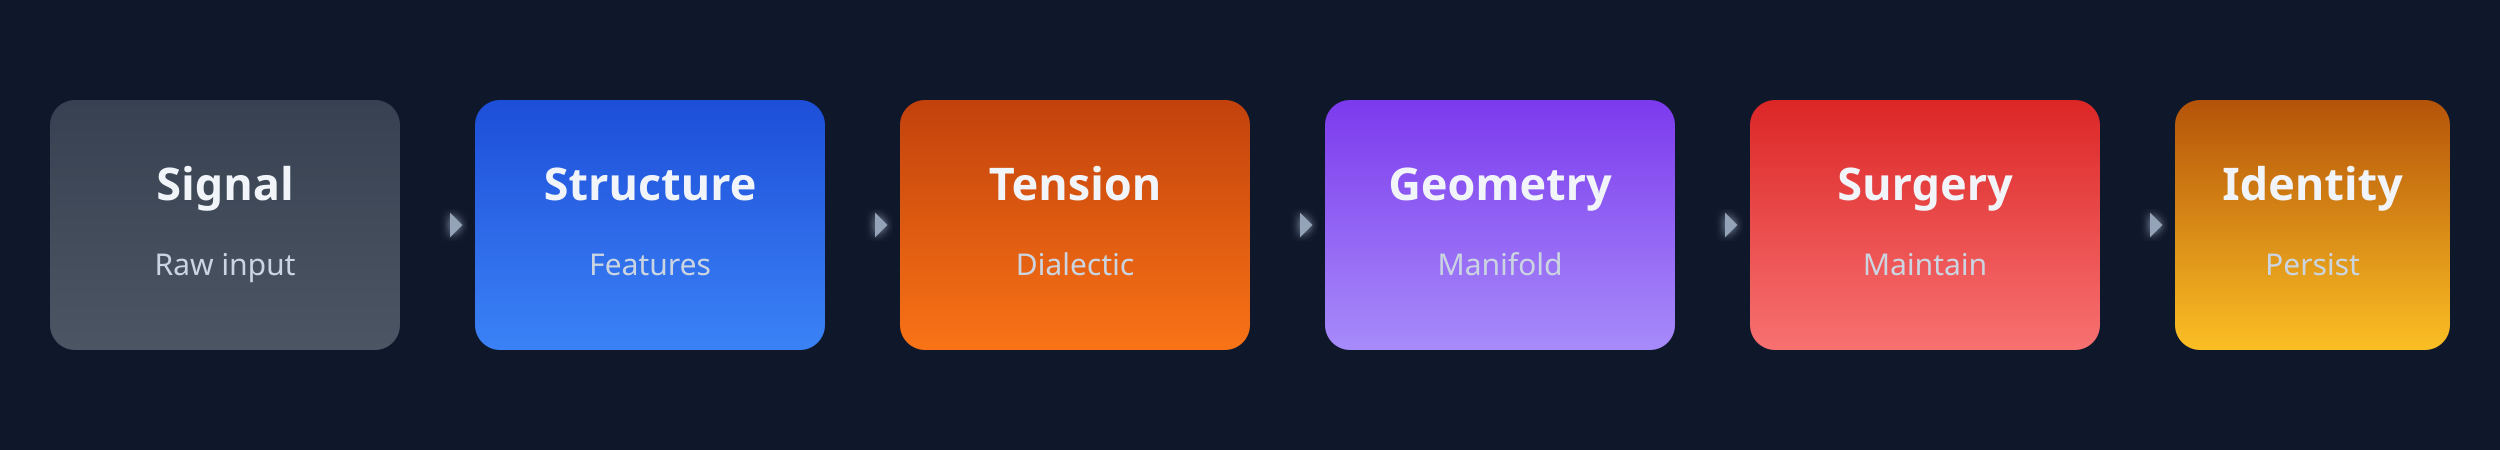
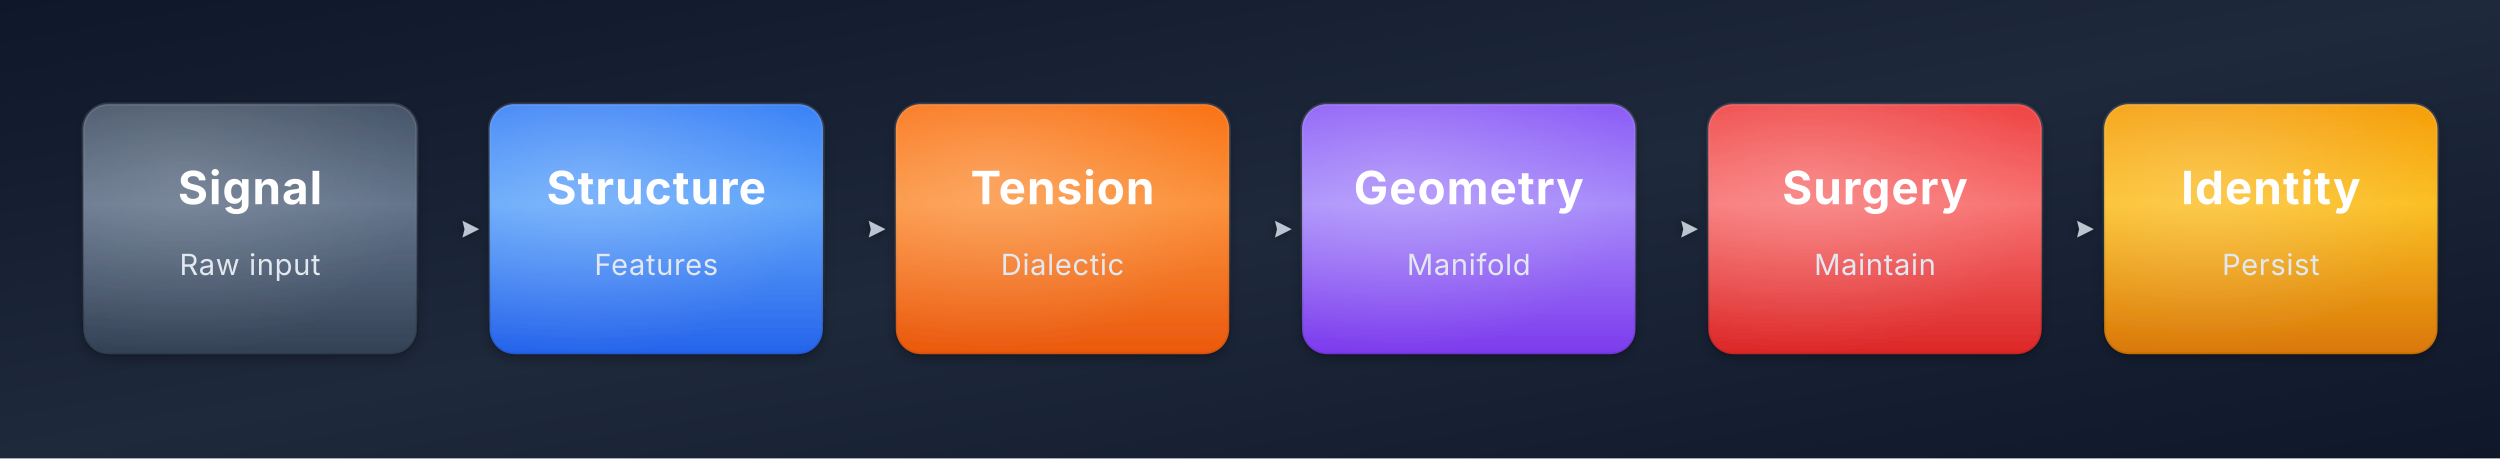
- <svg xmlns="http://www.w3.org/2000/svg" viewBox="0 0 1000 180" width="1000" height="180">
-   <rect width="1000" height="180" fill="#0f172a" />
+ <svg xmlns="http://www.w3.org/2000/svg" viewBox="0 0 1200 220" width="1200" height="220">
  <defs>
+     <linearGradient id="bgGrad" x1="0%" y1="0%" x2="100%" y2="100%">
+       <stop offset="0%" style="stop-color:#0f172a;stop-opacity:1" />
+       <stop offset="50%" style="stop-color:#1e293b;stop-opacity:1" />
+       <stop offset="100%" style="stop-color:#0f172a;stop-opacity:1" />
+     </linearGradient>
    <linearGradient id="grad1" x1="0%" y1="0%" x2="0%" y2="100%">
-       <stop offset="0%" style="stop-color:#374151;stop-opacity:1" />
-       <stop offset="100%" style="stop-color:#4b5563;stop-opacity:1" />
+       <stop offset="0%" style="stop-color:#475569;stop-opacity:1" />
+       <stop offset="40%" style="stop-color:#64748b;stop-opacity:1" />
+       <stop offset="100%" style="stop-color:#334155;stop-opacity:1" />
    </linearGradient>
    <linearGradient id="grad2" x1="0%" y1="0%" x2="0%" y2="100%">
-       <stop offset="0%" style="stop-color:#1d4ed8;stop-opacity:1" />
-       <stop offset="100%" style="stop-color:#3b82f6;stop-opacity:1" />
+       <stop offset="0%" style="stop-color:#3b82f6;stop-opacity:1" />
+       <stop offset="40%" style="stop-color:#60a5fa;stop-opacity:1" />
+       <stop offset="100%" style="stop-color:#2563eb;stop-opacity:1" />
    </linearGradient>
    <linearGradient id="grad3" x1="0%" y1="0%" x2="0%" y2="100%">
-       <stop offset="0%" style="stop-color:#c2410c;stop-opacity:1" />
-       <stop offset="100%" style="stop-color:#f97316;stop-opacity:1" />
+       <stop offset="0%" style="stop-color:#f97316;stop-opacity:1" />
+       <stop offset="40%" style="stop-color:#fb923c;stop-opacity:1" />
+       <stop offset="100%" style="stop-color:#ea580c;stop-opacity:1" />
    </linearGradient>
    <linearGradient id="grad4" x1="0%" y1="0%" x2="0%" y2="100%">
-       <stop offset="0%" style="stop-color:#7c3aed;stop-opacity:1" />
-       <stop offset="100%" style="stop-color:#a78bfa;stop-opacity:1" />
+       <stop offset="0%" style="stop-color:#8b5cf6;stop-opacity:1" />
+       <stop offset="40%" style="stop-color:#a78bfa;stop-opacity:1" />
+       <stop offset="100%" style="stop-color:#7c3aed;stop-opacity:1" />
    </linearGradient>
    <linearGradient id="grad5" x1="0%" y1="0%" x2="0%" y2="100%">
-       <stop offset="0%" style="stop-color:#dc2626;stop-opacity:1" />
-       <stop offset="100%" style="stop-color:#f87171;stop-opacity:1" />
+       <stop offset="0%" style="stop-color:#ef4444;stop-opacity:1" />
+       <stop offset="40%" style="stop-color:#f87171;stop-opacity:1" />
+       <stop offset="100%" style="stop-color:#dc2626;stop-opacity:1" />
    </linearGradient>
    <linearGradient id="grad6" x1="0%" y1="0%" x2="0%" y2="100%">
-       <stop offset="0%" style="stop-color:#b45309;stop-opacity:1" />
-       <stop offset="100%" style="stop-color:#fbbf24;stop-opacity:1" />
+       <stop offset="0%" style="stop-color:#f59e0b;stop-opacity:1" />
+       <stop offset="40%" style="stop-color:#fbbf24;stop-opacity:1" />
+       <stop offset="100%" style="stop-color:#d97706;stop-opacity:1" />
    </linearGradient>
+     <radialGradient id="highlight1" cx="30%" cy="30%" r="70%">
+       <stop offset="0%" style="stop-color:#ffffff;stop-opacity:0.15" />
+       <stop offset="100%" style="stop-color:#ffffff;stop-opacity:0" />
+     </radialGradient>
+     <radialGradient id="highlight2" cx="30%" cy="30%" r="70%">
+       <stop offset="0%" style="stop-color:#ffffff;stop-opacity:0.2" />
+       <stop offset="100%" style="stop-color:#ffffff;stop-opacity:0" />
+     </radialGradient>
+     <radialGradient id="highlight3" cx="30%" cy="30%" r="70%">
+       <stop offset="0%" style="stop-color:#ffffff;stop-opacity:0.2" />
+       <stop offset="100%" style="stop-color:#ffffff;stop-opacity:0" />
+     </radialGradient>
+     <radialGradient id="highlight4" cx="30%" cy="30%" r="70%">
+       <stop offset="0%" style="stop-color:#ffffff;stop-opacity:0.2" />
+       <stop offset="100%" style="stop-color:#ffffff;stop-opacity:0" />
+     </radialGradient>
+     <radialGradient id="highlight5" cx="30%" cy="30%" r="70%">
+       <stop offset="0%" style="stop-color:#ffffff;stop-opacity:0.2" />
+       <stop offset="100%" style="stop-color:#ffffff;stop-opacity:0" />
+     </radialGradient>
+     <radialGradient id="highlight6" cx="30%" cy="30%" r="70%">
+       <stop offset="0%" style="stop-color:#ffffff;stop-opacity:0.2" />
+       <stop offset="100%" style="stop-color:#ffffff;stop-opacity:0" />
+     </radialGradient>
    <linearGradient id="arrowGrad" x1="0%" y1="0%" x2="100%" y2="0%">
-       <stop offset="0%" style="stop-color:#64748b;stop-opacity:0.6" />
-       <stop offset="50%" style="stop-color:#94a3b8;stop-opacity:1" />
-       <stop offset="100%" style="stop-color:#64748b;stop-opacity:0.6" />
+       <stop offset="0%" style="stop-color:#64748b;stop-opacity:0.3" />
+       <stop offset="30%" style="stop-color:#94a3b8;stop-opacity:0.7" />
+       <stop offset="60%" style="stop-color:#cbd5e1;stop-opacity:1" />
+       <stop offset="100%" style="stop-color:#e2e8f0;stop-opacity:0.4" />
    </linearGradient>
-     <filter id="glow">
-       <feGaussianBlur stdDeviation="2" result="coloredBlur" />
+     <filter id="softShadow" x="-50%" y="-50%" width="200%" height="200%">
+       <feGaussianBlur in="SourceAlpha" stdDeviation="3" />
+       <feOffset dx="0" dy="2" result="offsetblur" />
+       <feComponentTransfer>
+         <feFuncA type="linear" slope="0.3" />
+       </feComponentTransfer>
      <feMerge>
-         <feMergeNode in="coloredBlur" />
+         <feMergeNode />
        <feMergeNode in="SourceGraphic" />
      </feMerge>
    </filter>
+     <filter id="arrowGlow" x="-50%" y="-50%" width="200%" height="200%">
+       <feGaussianBlur in="SourceAlpha" stdDeviation="2.5" />
+       <feOffset dx="0" dy="0" result="offsetblur" />
+       <feComponentTransfer>
+         <feFuncA type="linear" slope="0.6" />
+       </feComponentTransfer>
+       <feMerge>
+         <feMergeNode />
+         <feMergeNode in="SourceGraphic" />
+       </feMerge>
+     </filter>
+     <filter id="innerShadow" x="-50%" y="-50%" width="200%" height="200%">
+       <feGaussianBlur in="SourceAlpha" stdDeviation="2" />
+       <feOffset dx="0" dy="1" result="offsetblur" />
+       <feFlood flood-color="#000000" flood-opacity="0.2" />
+       <feComposite in2="offsetblur" operator="in" />
+       <feMerge>
+         <feMergeNode />
+         <feMergeNode in="SourceGraphic" />
+       </feMerge>
+     </filter>
+     <linearGradient id="borderGrad" x1="0%" y1="0%" x2="0%" y2="100%">
+       <stop offset="0%" style="stop-color:#ffffff;stop-opacity:0.2" />
+       <stop offset="100%" style="stop-color:#000000;stop-opacity:0.2" />
+     </linearGradient>
  </defs>
-   <rect x="20" y="40" width="140" height="100" rx="10" fill="url(#grad1)" />
-   <text x="90" y="80" text-anchor="middle" fill="#f1f5f9" font-family="sans-serif" font-size="18" font-weight="bold">Signal</text>
-   <text x="90" y="110" text-anchor="middle" fill="#cbd5e1" font-family="sans-serif" font-size="12">Raw input</text>
-   <g filter="url(#glow)">
-     <line x1="165" y1="90" x2="185" y2="90" stroke="url(#arrowGrad)" stroke-width="2" />
-     <polygon points="185,90 180,85 180,95" fill="#94a3b8" />
+   <rect width="1200" height="220" fill="url(#bgGrad)" />
+   <g filter="url(#softShadow)">
+     <rect x="40" y="50" width="160" height="120" rx="12" fill="url(#grad1)" />
+     <rect x="40" y="50" width="160" height="120" rx="12" fill="url(#highlight1)" />
+     <rect x="40" y="50" width="160" height="120" rx="12" fill="none" stroke="url(#borderGrad)" stroke-width="1.5" opacity="0.5" />
  </g>
-   <rect x="190" y="40" width="140" height="100" rx="10" fill="url(#grad2)" />
-   <text x="260" y="80" text-anchor="middle" fill="#f1f5f9" font-family="sans-serif" font-size="18" font-weight="bold">Structure</text>
-   <text x="260" y="110" text-anchor="middle" fill="#cbd5e1" font-family="sans-serif" font-size="12">Features</text>
-   <g filter="url(#glow)">
-     <line x1="335" y1="90" x2="355" y2="90" stroke="url(#arrowGrad)" stroke-width="2" />
-     <polygon points="355,90 350,85 350,95" fill="#94a3b8" />
+   <text x="120" y="98" text-anchor="middle" fill="#ffffff" font-family="system-ui, -apple-system, sans-serif" font-size="22" font-weight="700" letter-spacing="0.5">Signal</text>
+   <text x="120" y="132" text-anchor="middle" fill="#e2e8f0" font-family="system-ui, -apple-system, sans-serif" font-size="14" font-weight="400" letter-spacing="0.3">Raw input</text>
+   <g filter="url(#arrowGlow)">
+     <path d="M 205 110 Q 220 110, 230 110" stroke="url(#arrowGrad)" stroke-width="3" fill="none" stroke-linecap="round" />
+     <path d="M 230 110 L 222 106 L 223 110 L 222 114 Z" fill="#cbd5e1" opacity="0.9" />
  </g>
-   <rect x="360" y="40" width="140" height="100" rx="10" fill="url(#grad3)" />
-   <text x="430" y="80" text-anchor="middle" fill="#f1f5f9" font-family="sans-serif" font-size="18" font-weight="bold">Tension</text>
-   <text x="430" y="110" text-anchor="middle" fill="#cbd5e1" font-family="sans-serif" font-size="12">Dialectic</text>
-   <g filter="url(#glow)">
-     <line x1="505" y1="90" x2="525" y2="90" stroke="url(#arrowGrad)" stroke-width="2" />
-     <polygon points="525,90 520,85 520,95" fill="#94a3b8" />
+   <g filter="url(#softShadow)">
+     <rect x="235" y="50" width="160" height="120" rx="12" fill="url(#grad2)" />
+     <rect x="235" y="50" width="160" height="120" rx="12" fill="url(#highlight2)" />
+     <rect x="235" y="50" width="160" height="120" rx="12" fill="none" stroke="url(#borderGrad)" stroke-width="1.5" opacity="0.5" />
  </g>
-   <rect x="530" y="40" width="140" height="100" rx="10" fill="url(#grad4)" />
-   <text x="600" y="80" text-anchor="middle" fill="#f1f5f9" font-family="sans-serif" font-size="18" font-weight="bold">Geometry</text>
-   <text x="600" y="110" text-anchor="middle" fill="#cbd5e1" font-family="sans-serif" font-size="12">Manifold</text>
-   <g filter="url(#glow)">
-     <line x1="675" y1="90" x2="695" y2="90" stroke="url(#arrowGrad)" stroke-width="2" />
-     <polygon points="695,90 690,85 690,95" fill="#94a3b8" />
+   <text x="315" y="98" text-anchor="middle" fill="#ffffff" font-family="system-ui, -apple-system, sans-serif" font-size="22" font-weight="700" letter-spacing="0.5">Structure</text>
+   <text x="315" y="132" text-anchor="middle" fill="#e2e8f0" font-family="system-ui, -apple-system, sans-serif" font-size="14" font-weight="400" letter-spacing="0.3">Features</text>
+   <g filter="url(#arrowGlow)">
+     <path d="M 400 110 Q 415 110, 425 110" stroke="url(#arrowGrad)" stroke-width="3" fill="none" stroke-linecap="round" />
+     <path d="M 425 110 L 417 106 L 418 110 L 417 114 Z" fill="#cbd5e1" opacity="0.9" />
  </g>
-   <rect x="700" y="40" width="140" height="100" rx="10" fill="url(#grad5)" />
-   <text x="770" y="80" text-anchor="middle" fill="#f1f5f9" font-family="sans-serif" font-size="18" font-weight="bold">Surgery</text>
-   <text x="770" y="110" text-anchor="middle" fill="#cbd5e1" font-family="sans-serif" font-size="12">Maintain</text>
-   <g filter="url(#glow)">
-     <line x1="845" y1="90" x2="865" y2="90" stroke="url(#arrowGrad)" stroke-width="2" />
-     <polygon points="865,90 860,85 860,95" fill="#94a3b8" />
+   <g filter="url(#softShadow)">
+     <rect x="430" y="50" width="160" height="120" rx="12" fill="url(#grad3)" />
+     <rect x="430" y="50" width="160" height="120" rx="12" fill="url(#highlight3)" />
+     <rect x="430" y="50" width="160" height="120" rx="12" fill="none" stroke="url(#borderGrad)" stroke-width="1.5" opacity="0.5" />
  </g>
-   <rect x="870" y="40" width="110" height="100" rx="10" fill="url(#grad6)" />
-   <text x="925" y="80" text-anchor="middle" fill="#f1f5f9" font-family="sans-serif" font-size="18" font-weight="bold">Identity</text>
-   <text x="925" y="110" text-anchor="middle" fill="#cbd5e1" font-family="sans-serif" font-size="12">Persist</text>
+   <text x="510" y="98" text-anchor="middle" fill="#ffffff" font-family="system-ui, -apple-system, sans-serif" font-size="22" font-weight="700" letter-spacing="0.5">Tension</text>
+   <text x="510" y="132" text-anchor="middle" fill="#e2e8f0" font-family="system-ui, -apple-system, sans-serif" font-size="14" font-weight="400" letter-spacing="0.3">Dialectic</text>
+   <g filter="url(#arrowGlow)">
+     <path d="M 595 110 Q 610 110, 620 110" stroke="url(#arrowGrad)" stroke-width="3" fill="none" stroke-linecap="round" />
+     <path d="M 620 110 L 612 106 L 613 110 L 612 114 Z" fill="#cbd5e1" opacity="0.9" />
+   </g>
+   <g filter="url(#softShadow)">
+     <rect x="625" y="50" width="160" height="120" rx="12" fill="url(#grad4)" />
+     <rect x="625" y="50" width="160" height="120" rx="12" fill="url(#highlight4)" />
+     <rect x="625" y="50" width="160" height="120" rx="12" fill="none" stroke="url(#borderGrad)" stroke-width="1.5" opacity="0.5" />
+   </g>
+   <text x="705" y="98" text-anchor="middle" fill="#ffffff" font-family="system-ui, -apple-system, sans-serif" font-size="22" font-weight="700" letter-spacing="0.5">Geometry</text>
+   <text x="705" y="132" text-anchor="middle" fill="#e2e8f0" font-family="system-ui, -apple-system, sans-serif" font-size="14" font-weight="400" letter-spacing="0.3">Manifold</text>
+   <g filter="url(#arrowGlow)">
+     <path d="M 790 110 Q 805 110, 815 110" stroke="url(#arrowGrad)" stroke-width="3" fill="none" stroke-linecap="round" />
+     <path d="M 815 110 L 807 106 L 808 110 L 807 114 Z" fill="#cbd5e1" opacity="0.9" />
+   </g>
+   <g filter="url(#softShadow)">
+     <rect x="820" y="50" width="160" height="120" rx="12" fill="url(#grad5)" />
+     <rect x="820" y="50" width="160" height="120" rx="12" fill="url(#highlight5)" />
+     <rect x="820" y="50" width="160" height="120" rx="12" fill="none" stroke="url(#borderGrad)" stroke-width="1.5" opacity="0.5" />
+   </g>
+   <text x="900" y="98" text-anchor="middle" fill="#ffffff" font-family="system-ui, -apple-system, sans-serif" font-size="22" font-weight="700" letter-spacing="0.5">Surgery</text>
+   <text x="900" y="132" text-anchor="middle" fill="#e2e8f0" font-family="system-ui, -apple-system, sans-serif" font-size="14" font-weight="400" letter-spacing="0.3">Maintain</text>
+   <g filter="url(#arrowGlow)">
+     <path d="M 985 110 Q 995 110, 1005 110" stroke="url(#arrowGrad)" stroke-width="3" fill="none" stroke-linecap="round" />
+     <path d="M 1005 110 L 997 106 L 998 110 L 997 114 Z" fill="#cbd5e1" opacity="0.9" />
+   </g>
+   <g filter="url(#softShadow)">
+     <rect x="1010" y="50" width="160" height="120" rx="12" fill="url(#grad6)" />
+     <rect x="1010" y="50" width="160" height="120" rx="12" fill="url(#highlight6)" />
+     <rect x="1010" y="50" width="160" height="120" rx="12" fill="none" stroke="url(#borderGrad)" stroke-width="1.5" opacity="0.5" />
+   </g>
+   <text x="1090" y="98" text-anchor="middle" fill="#ffffff" font-family="system-ui, -apple-system, sans-serif" font-size="22" font-weight="700" letter-spacing="0.5">Identity</text>
+   <text x="1090" y="132" text-anchor="middle" fill="#e2e8f0" font-family="system-ui, -apple-system, sans-serif" font-size="14" font-weight="400" letter-spacing="0.3">Persist</text>
</svg>
